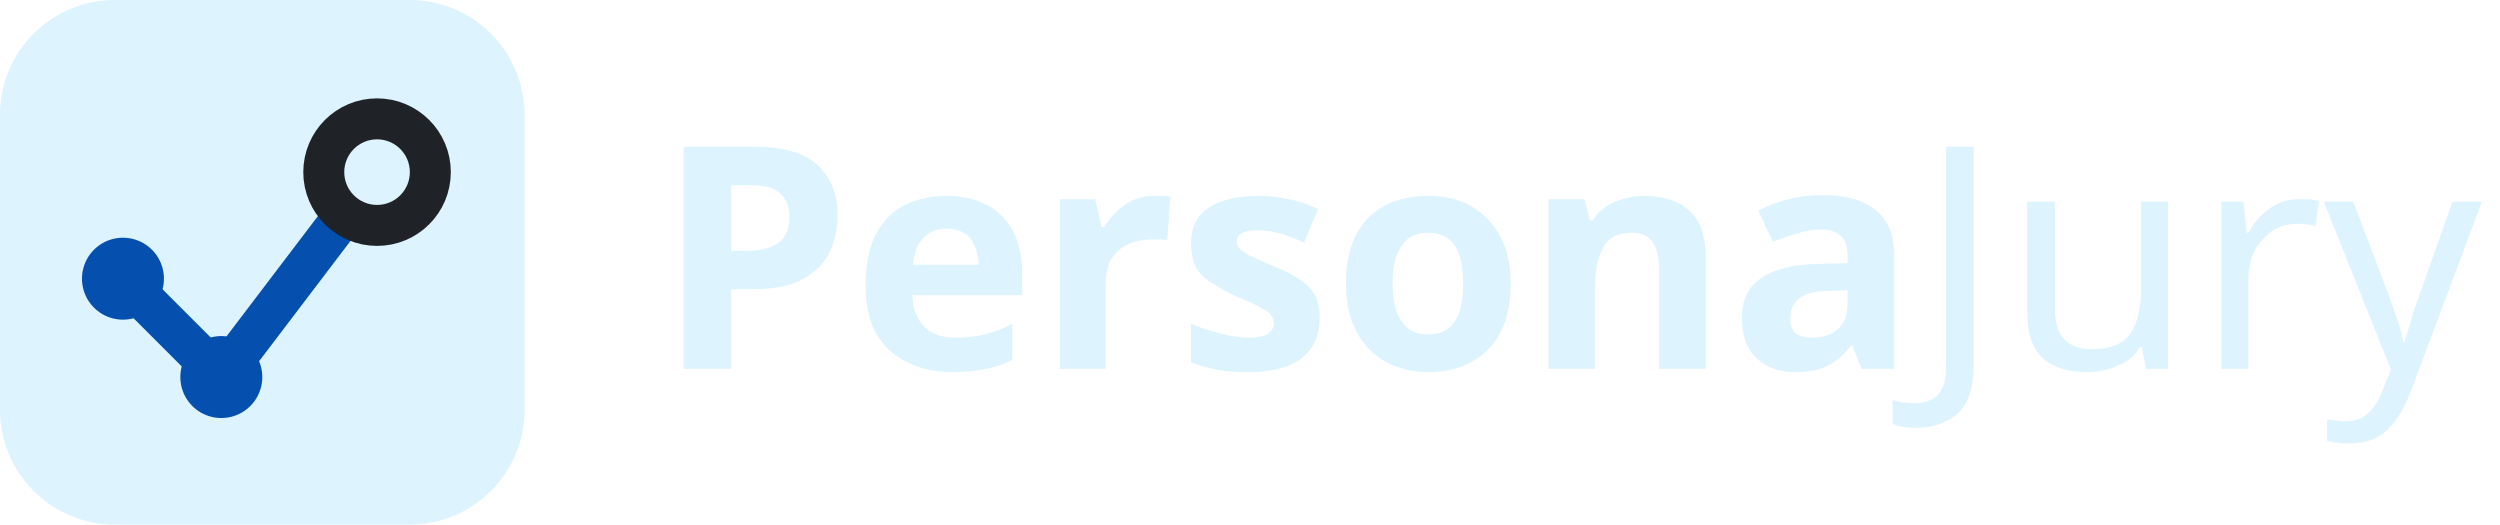
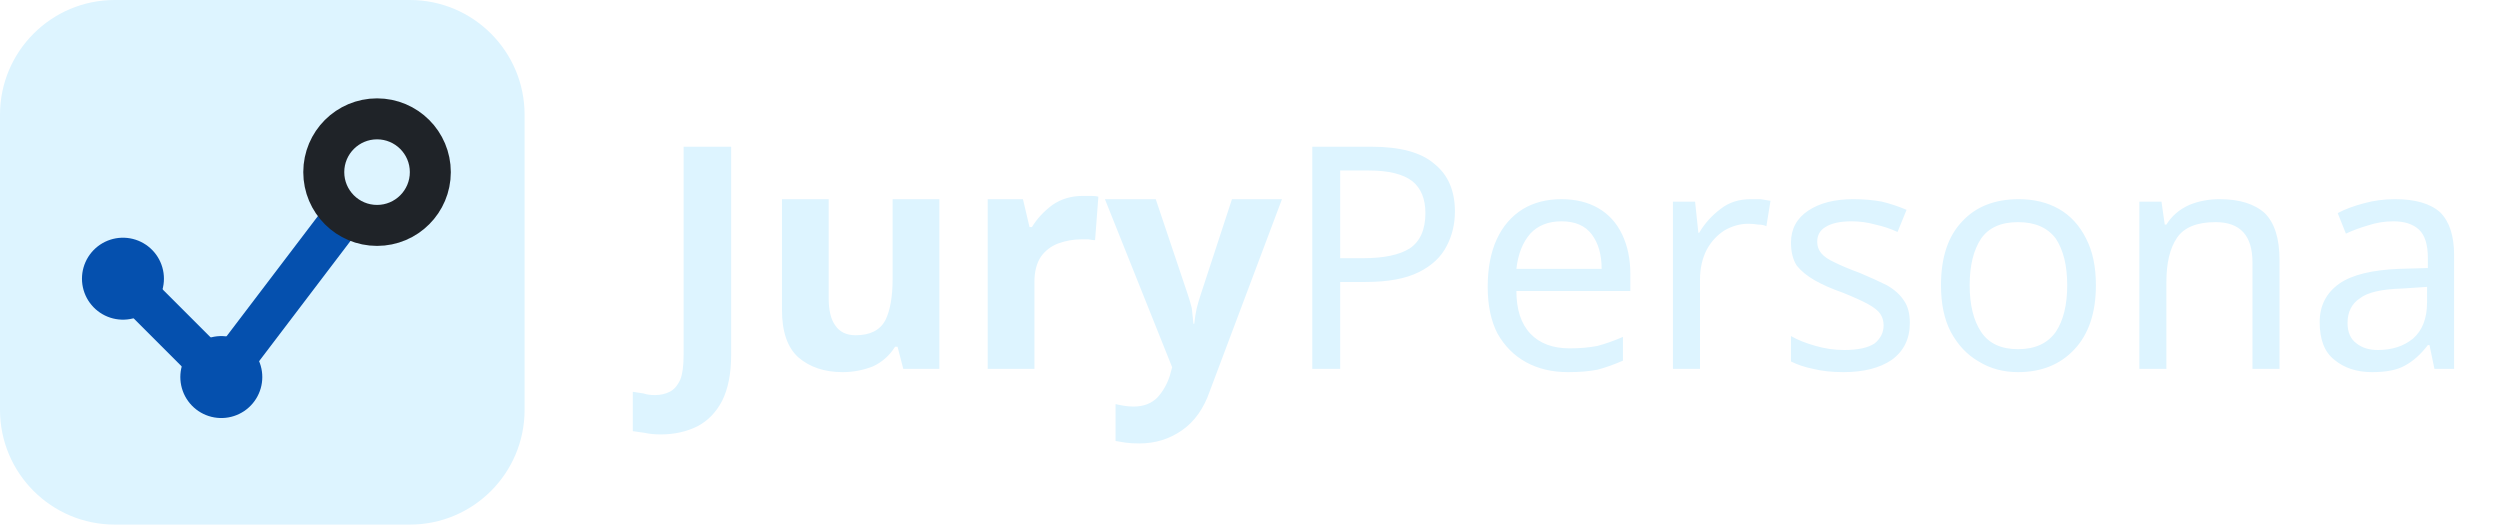
<svg xmlns="http://www.w3.org/2000/svg" viewBox="0 0 305 64" role="img" aria-labelledby="t">
  <rect width="64" height="64" rx="14" fill="#ddf4ff" />
  <path d="M15 34l12 12 19-25" fill="none" stroke="#0550ae" stroke-width="5" stroke-linecap="round" stroke-linejoin="round" />
  <path d="M15 34h0M27 46h0" stroke="#0550ae" stroke-width="10" stroke-linecap="round" />
  <circle cx="46" cy="21" r="6.5" fill="#ddf4ff" stroke="#1f2328" stroke-width="5" />
-   <path d="M92.1 17.9Q97.3 17.9 99.7 20.1Q102.2 22.4 102.2 26.3Q102.2 28.7 101.2 30.8Q100.2 32.8 97.9 34.1Q95.6 35.3 91.6 35.3H89.2V45H83.4V17.9ZM91.8 22.6H89.2V30.6H91.1Q93.5 30.6 94.9 29.7Q96.3 28.7 96.3 26.5Q96.3 22.6 91.8 22.6ZM115.4 23.9Q119.7 23.9 122.2 26.3Q124.7 28.8 124.7 33.3V36H111.3Q111.4 38.4 112.7 39.8Q114.1 41.2 116.5 41.2Q118.5 41.2 120.1 40.8Q121.8 40.4 123.5 39.5V43.9Q122 44.7 120.3 45Q118.6 45.4 116.2 45.4Q113.1 45.4 110.7 44.2Q108.3 43.1 106.9 40.7Q105.6 38.4 105.6 34.8Q105.6 31.1 106.8 28.7Q108 26.3 110.2 25.1Q112.5 23.9 115.4 23.9ZM115.4 27.9Q113.8 27.9 112.7 29Q111.6 30 111.4 32.3H119.4Q119.3 30.4 118.4 29.1Q117.4 27.9 115.4 27.9ZM140.9 23.9Q141.3 23.9 141.9 23.9Q142.4 23.9 142.8 24L142.4 29.3Q142.1 29.3 141.6 29.2Q141.1 29.2 140.7 29.2Q139.2 29.2 137.9 29.7Q136.6 30.2 135.8 31.3Q134.9 32.5 134.9 34.4V45H129.3V24.3H133.6L134.4 27.7H134.7Q135.6 26.2 137.2 25Q138.8 23.9 140.9 23.9ZM161 38.8Q161 42 158.8 43.7Q156.6 45.4 152.2 45.4Q150 45.4 148.4 45.1Q146.9 44.8 145.3 44.2V39.5Q147 40.2 148.9 40.7Q150.9 41.2 152.4 41.2Q154 41.2 154.7 40.7Q155.4 40.2 155.4 39.5Q155.4 38.9 155.1 38.5Q154.9 38.1 153.9 37.6Q153 37 150.9 36.2Q149 35.3 147.8 34.5Q146.5 33.7 145.9 32.6Q145.3 31.4 145.3 29.6Q145.3 26.8 147.5 25.3Q149.8 23.9 153.5 23.9Q155.4 23.9 157.2 24.3Q158.9 24.6 160.8 25.5L159.1 29.6Q157.6 28.9 156.2 28.5Q154.8 28.1 153.4 28.1Q150.9 28.1 150.9 29.4Q150.9 29.9 151.2 30.3Q151.6 30.7 152.5 31.2Q153.4 31.6 155.2 32.4Q157 33.1 158.3 33.9Q159.6 34.7 160.3 35.8Q161 37 161 38.8ZM184.3 34.6Q184.3 39.8 181.6 42.6Q178.8 45.4 174.2 45.4Q171.3 45.4 169 44.1Q166.8 42.9 165.5 40.5Q164.2 38 164.2 34.6Q164.2 29.4 166.9 26.6Q169.6 23.9 174.3 23.9Q177.2 23.9 179.4 25.1Q181.7 26.4 183 28.8Q184.3 31.1 184.3 34.6ZM169.9 34.6Q169.9 37.7 171 39.2Q172 40.8 174.2 40.8Q176.5 40.8 177.5 39.2Q178.5 37.7 178.5 34.6Q178.5 31.5 177.5 30Q176.5 28.4 174.2 28.4Q172 28.4 171 30Q169.9 31.5 169.9 34.6ZM200.7 23.9Q204.1 23.9 206.1 25.7Q208.1 27.5 208.1 31.5V45H202.4V32.9Q202.4 30.6 201.6 29.5Q200.8 28.4 199.1 28.4Q196.5 28.4 195.6 30.2Q194.6 31.9 194.6 35.2V45H188.9V24.3H193.3L194 26.9H194.3Q195.3 25.3 197.1 24.6Q198.8 23.9 200.7 23.9ZM222.4 23.8Q226.6 23.8 228.8 25.6Q231.1 27.4 231.1 31.2V45H227.1L226 42.2H225.8Q224.5 43.9 223 44.6Q221.6 45.4 219 45.4Q216.2 45.4 214.4 43.8Q212.5 42.1 212.5 38.8Q212.5 35.5 214.9 33.9Q217.2 32.3 221.8 32.2L225.4 32.1V31.2Q225.4 29.5 224.6 28.8Q223.7 28 222.2 28Q220.7 28 219.2 28.5Q217.8 28.9 216.3 29.5L214.5 25.7Q216.2 24.8 218.2 24.3Q220.2 23.8 222.4 23.8ZM223.2 35.5Q220.5 35.5 219.4 36.5Q218.4 37.4 218.4 38.8Q218.4 40.1 219.1 40.7Q219.9 41.2 221.1 41.2Q222.9 41.2 224.2 40.2Q225.4 39.1 225.4 37.1V35.4ZM233.7 52.2Q232.8 52.2 232.2 52.1Q231.5 52 230.9 51.7V48.8Q231.5 49 232.2 49.1Q232.9 49.2 233.7 49.2Q234.6 49.2 235.5 48.8Q236.3 48.5 236.9 47.5Q237.4 46.6 237.4 44.8V17.9H240.8V44.6Q240.8 48.5 238.9 50.4Q236.9 52.2 233.7 52.2ZM264.5 24.6V45H261.8L261.3 42.3H261.1Q260.2 43.9 258.4 44.6Q256.7 45.4 254.7 45.4Q251 45.4 249.1 43.6Q247.3 41.8 247.3 38V24.6H250.7V37.7Q250.7 42.6 255.2 42.6Q258.6 42.6 259.9 40.7Q261.2 38.8 261.2 35.2V24.6ZM280.5 24.3Q281.1 24.3 281.7 24.3Q282.4 24.4 282.9 24.5L282.5 27.6Q282 27.4 281.4 27.4Q280.8 27.3 280.3 27.3Q278.7 27.3 277.3 28.1Q276 29 275.1 30.5Q274.3 32.1 274.3 34.1V45H271V24.6H273.7L274.1 28.4H274.3Q275.2 26.7 276.8 25.5Q278.4 24.3 280.5 24.3ZM283.5 24.6H287.1L291.5 36.2Q292 37.7 292.5 39.1Q293 40.5 293.2 41.8H293.3Q293.6 40.8 294.1 39.3Q294.5 37.7 295.1 36.2L299.2 24.6H302.8L294.1 47.8Q293 50.7 291.3 52.4Q289.6 54.1 286.6 54.1Q285.7 54.1 285 54Q284.4 53.9 283.9 53.8V51.2Q284.3 51.2 284.9 51.3Q285.5 51.4 286.1 51.4Q287.9 51.4 288.9 50.4Q290 49.4 290.6 47.8L291.7 45.1Z" fill="#ddf4ff" />
+   <path d="M80.6 53Q79.5 53 78.6 52.8Q77.8 52.7 77.2 52.6V47.8Q77.8 47.9 78.5 48Q79.1 48.2 79.9 48.2Q80.9 48.2 81.7 47.8Q82.5 47.4 83 46.3Q83.4 45.3 83.4 43.3V17.9H89.2V43.3Q89.2 46.7 88.1 48.9Q87 51 85.1 52Q83.1 53 80.6 53ZM114.6 24.3V45H110.2L109.5 42.3H109.2Q108.2 43.9 106.5 44.7Q104.7 45.4 102.8 45.4Q99.5 45.4 97.4 43.6Q95.4 41.8 95.4 37.8V24.3H101.1V36.4Q101.1 38.6 101.9 39.7Q102.7 40.9 104.4 40.9Q107 40.9 108 39.1Q108.9 37.3 108.9 34V24.3ZM132.1 23.9Q132.5 23.9 133.1 23.9Q133.7 23.9 134 24L133.6 29.3Q133.3 29.3 132.8 29.2Q132.3 29.2 131.9 29.2Q130.5 29.2 129.1 29.7Q127.8 30.2 127 31.3Q126.2 32.5 126.2 34.4V45H120.5V24.3H124.8L125.6 27.7H125.9Q126.8 26.2 128.4 25Q130 23.9 132.1 23.9ZM134.8 24.3H141L144.9 35.9Q145.2 36.8 145.4 37.6Q145.5 38.5 145.6 39.5H145.7Q145.8 38.5 146 37.6Q146.2 36.8 146.5 35.9L150.3 24.3H156.4L147.6 47.7Q146.5 50.9 144.2 52.5Q141.9 54.1 139 54.1Q138 54.1 137.3 54Q136.6 53.9 136.1 53.8V49.3Q136.5 49.4 137.1 49.5Q137.7 49.6 138.3 49.6Q140.1 49.6 141.2 48.5Q142.2 47.4 142.7 45.9L143 44.8ZM167.3 17.9Q172.6 17.9 175 20Q177.5 22 177.5 25.8Q177.5 28.1 176.5 30Q175.5 32 173.1 33.2Q170.7 34.4 166.6 34.4H163.5V45H160.1V17.9ZM167 20.8H163.5V31.5H166.3Q170.1 31.5 172 30.3Q173.9 29 173.9 26Q173.9 23.4 172.3 22.1Q170.6 20.8 167 20.8ZM190.5 24.3Q193.1 24.3 195 25.4Q196.9 26.5 197.9 28.6Q198.9 30.7 198.9 33.4V35.5H185Q185 38.9 186.7 40.7Q188.4 42.5 191.5 42.5Q193.4 42.5 194.9 42.2Q196.4 41.8 198 41.1V44Q196.4 44.7 194.9 45.1Q193.4 45.4 191.3 45.4Q188.4 45.4 186.2 44.2Q184 43 182.7 40.7Q181.5 38.4 181.5 35Q181.5 31.6 182.6 29.2Q183.7 26.8 185.8 25.5Q187.8 24.3 190.5 24.3ZM190.5 27Q188.1 27 186.7 28.5Q185.3 30.1 185 32.8H195.4Q195.4 30.2 194.2 28.6Q193 27 190.5 27ZM213.6 24.3Q214.1 24.3 214.8 24.3Q215.5 24.4 216 24.5L215.5 27.6Q215.1 27.4 214.5 27.4Q213.9 27.3 213.3 27.3Q211.8 27.3 210.4 28.1Q209 29 208.2 30.5Q207.4 32.1 207.4 34.1V45H204.1V24.6H206.8L207.2 28.4H207.3Q208.3 26.7 209.9 25.5Q211.4 24.3 213.6 24.3ZM233 39.4Q233 42.3 230.8 43.9Q228.6 45.4 224.9 45.4Q222.8 45.4 221.2 45Q219.7 44.7 218.5 44.1V41Q219.7 41.7 221.5 42.2Q223.2 42.7 225 42.7Q227.5 42.7 228.7 41.9Q229.8 41 229.8 39.7Q229.8 38.9 229.4 38.3Q229 37.7 227.9 37.1Q226.8 36.5 224.8 35.7Q222.8 35 221.4 34.2Q220 33.4 219.2 32.4Q218.5 31.3 218.5 29.6Q218.5 27.1 220.6 25.7Q222.7 24.3 226.1 24.3Q228 24.3 229.6 24.6Q231.2 25 232.6 25.6L231.5 28.3Q230.2 27.7 228.8 27.4Q227.4 27 225.9 27Q223.8 27 222.7 27.7Q221.7 28.3 221.7 29.5Q221.7 30.3 222.2 30.9Q222.7 31.5 223.8 32Q225 32.6 226.9 33.3Q228.8 34.1 230.2 34.8Q231.6 35.6 232.3 36.7Q233 37.7 233 39.4ZM255.7 34.8Q255.7 39.8 253.1 42.6Q250.5 45.4 246.2 45.4Q243.5 45.4 241.4 44.1Q239.3 42.9 238 40.5Q236.8 38.2 236.8 34.8Q236.8 29.7 239.4 27Q241.9 24.3 246.3 24.3Q249.1 24.3 251.2 25.5Q253.3 26.7 254.5 29.1Q255.7 31.4 255.7 34.8ZM240.3 34.8Q240.3 38.4 241.7 40.5Q243.1 42.6 246.2 42.6Q249.3 42.6 250.8 40.5Q252.2 38.4 252.2 34.8Q252.2 31.2 250.8 29.1Q249.3 27.1 246.2 27.1Q243.1 27.1 241.7 29.1Q240.3 31.2 240.3 34.8ZM270.8 24.3Q274.4 24.3 276.3 26Q278.1 27.8 278.1 31.7V45H274.8V32Q274.8 27.1 270.3 27.1Q266.9 27.1 265.6 29Q264.3 30.9 264.3 34.4V45H261V24.6H263.7L264.1 27.4H264.3Q265.3 25.8 267.1 25Q268.8 24.3 270.8 24.3ZM292.2 24.3Q295.9 24.3 297.7 25.9Q299.4 27.6 299.4 31.1V45H297L296.4 42.1H296.2Q294.9 43.8 293.4 44.6Q292 45.4 289.4 45.4Q286.6 45.4 284.8 43.9Q283 42.5 283 39.3Q283 36.3 285.4 34.6Q287.7 33 292.7 32.8L296.2 32.7V31.5Q296.2 29 295.1 28Q294 27 292 27Q290.4 27 288.9 27.5Q287.5 27.9 286.2 28.5L285.2 26Q286.5 25.3 288.4 24.8Q290.2 24.3 292.2 24.3ZM293.1 35.2Q289.3 35.3 287.9 36.4Q286.4 37.4 286.4 39.4Q286.4 41.1 287.5 41.9Q288.5 42.7 290.1 42.7Q292.7 42.7 294.4 41.3Q296.1 39.8 296.1 36.9V35Z" fill="#ddf4ff" />
</svg>
